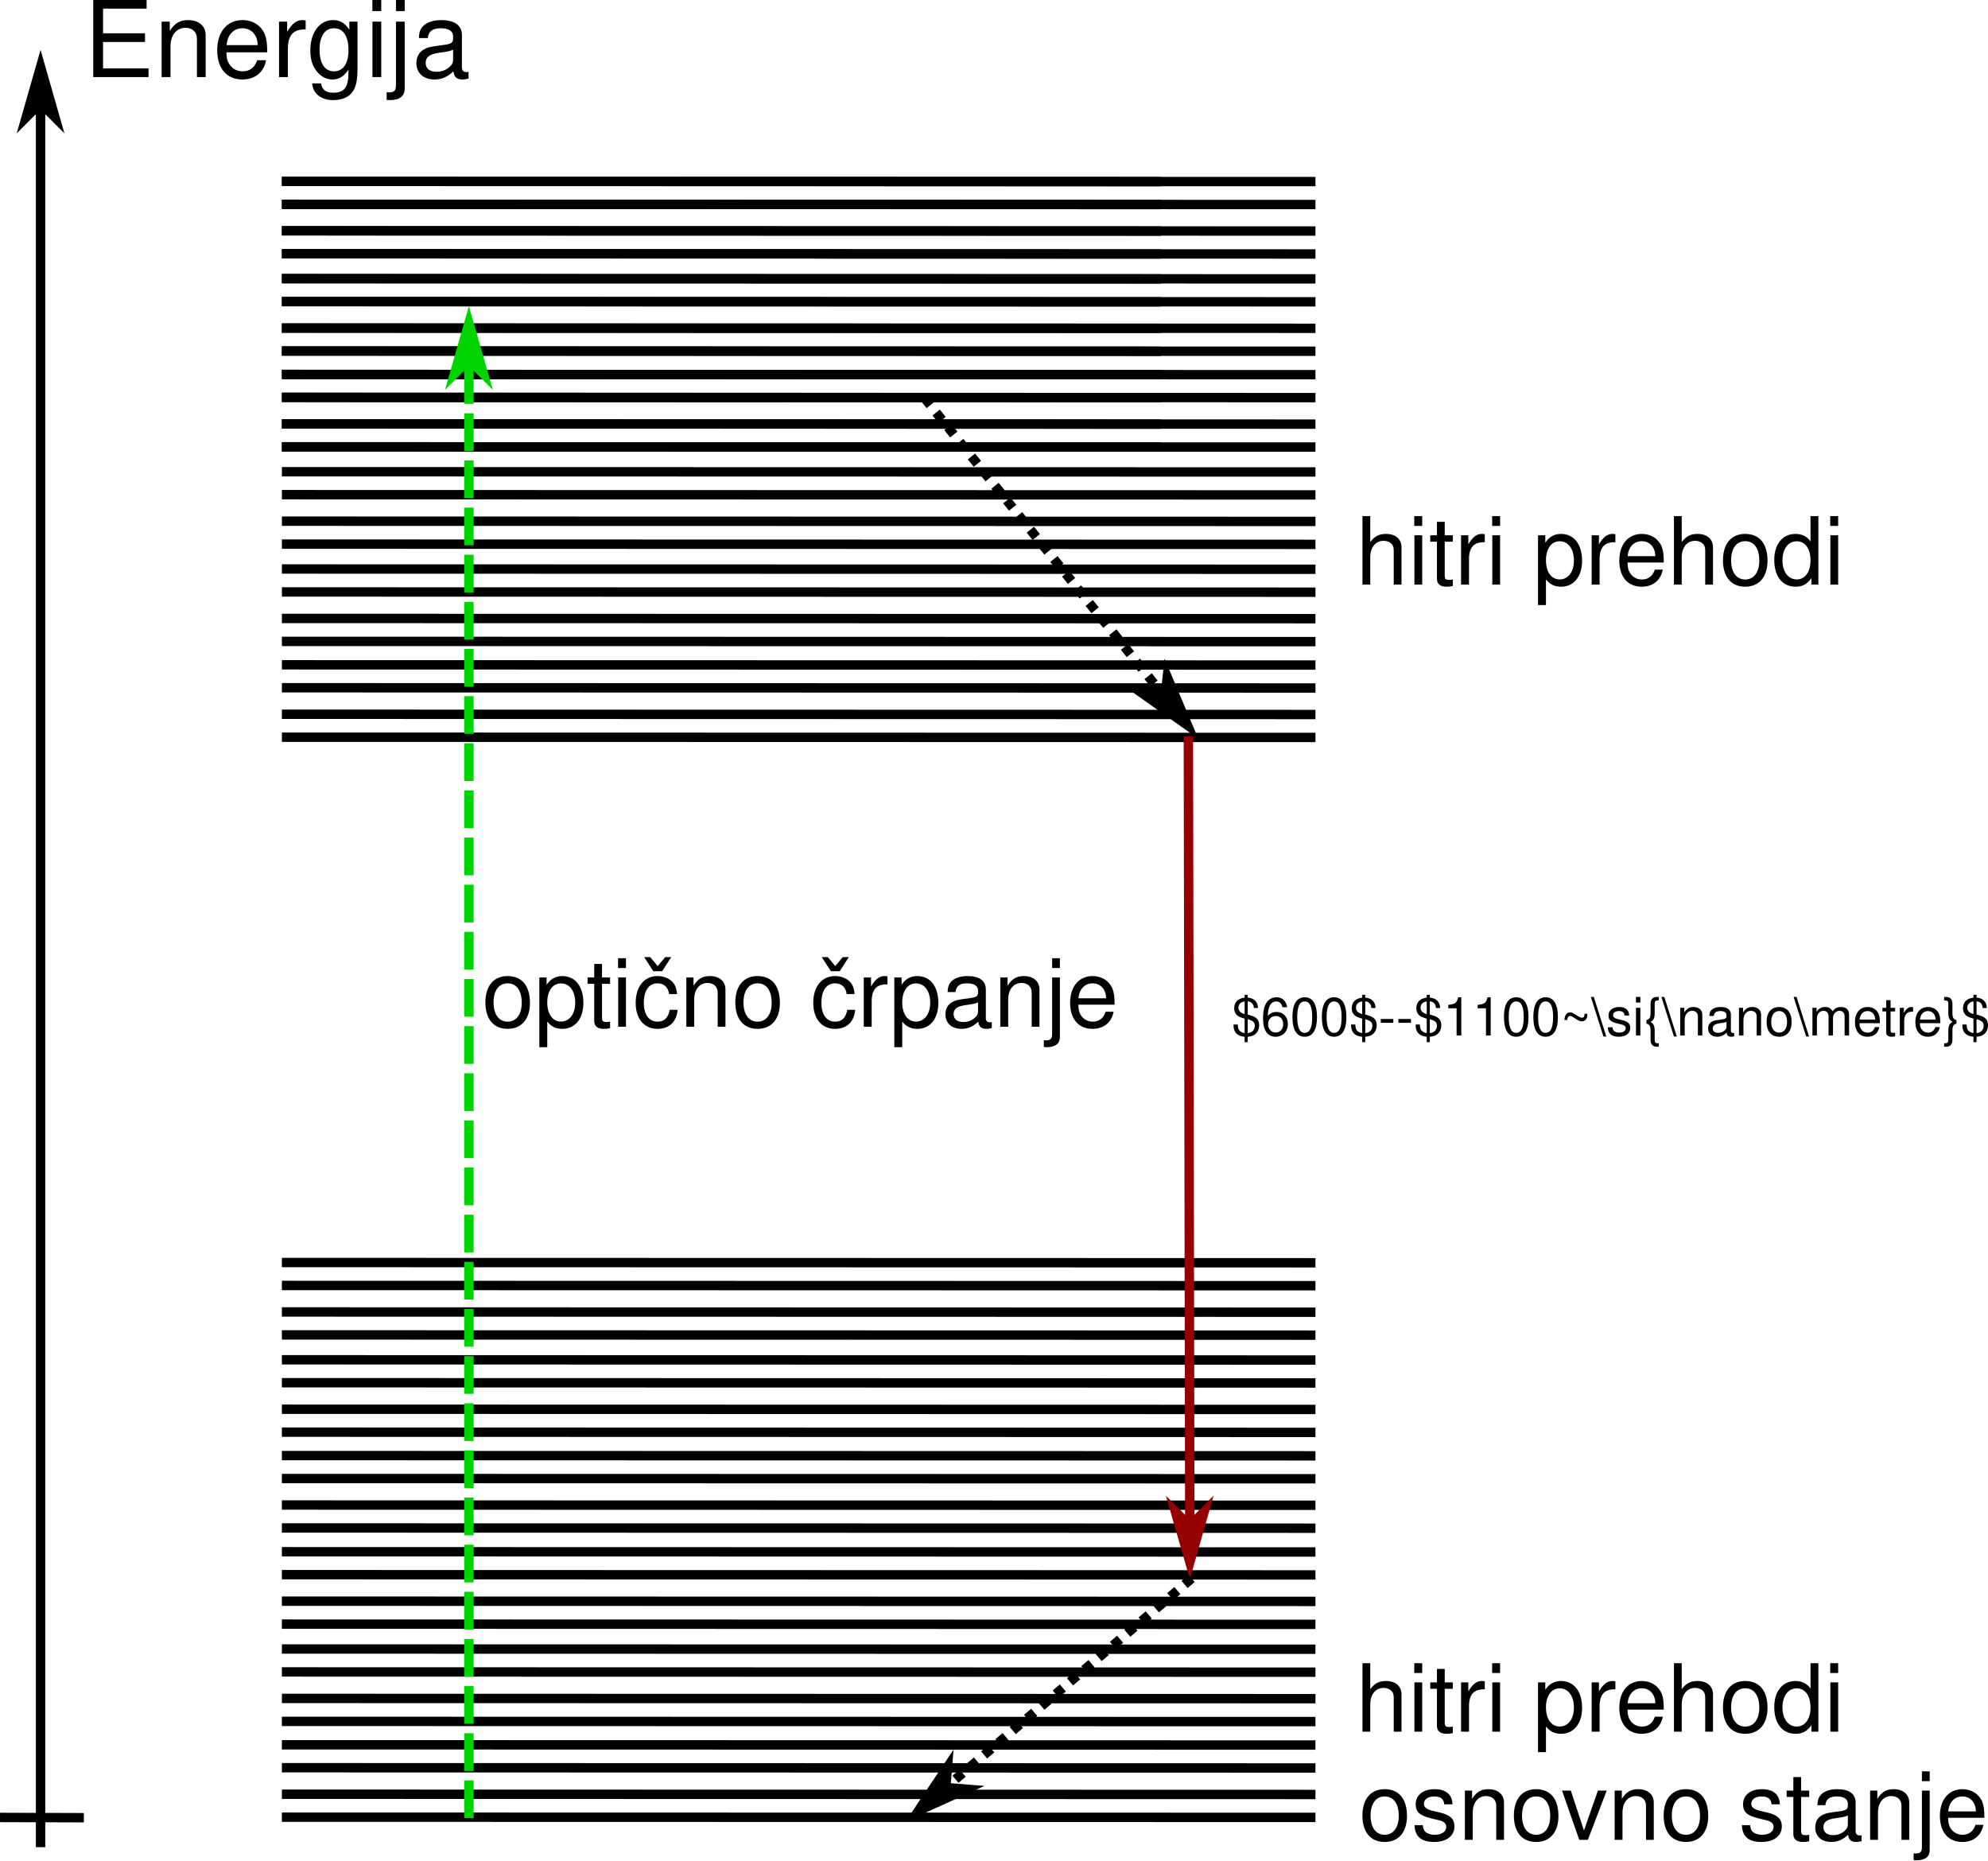
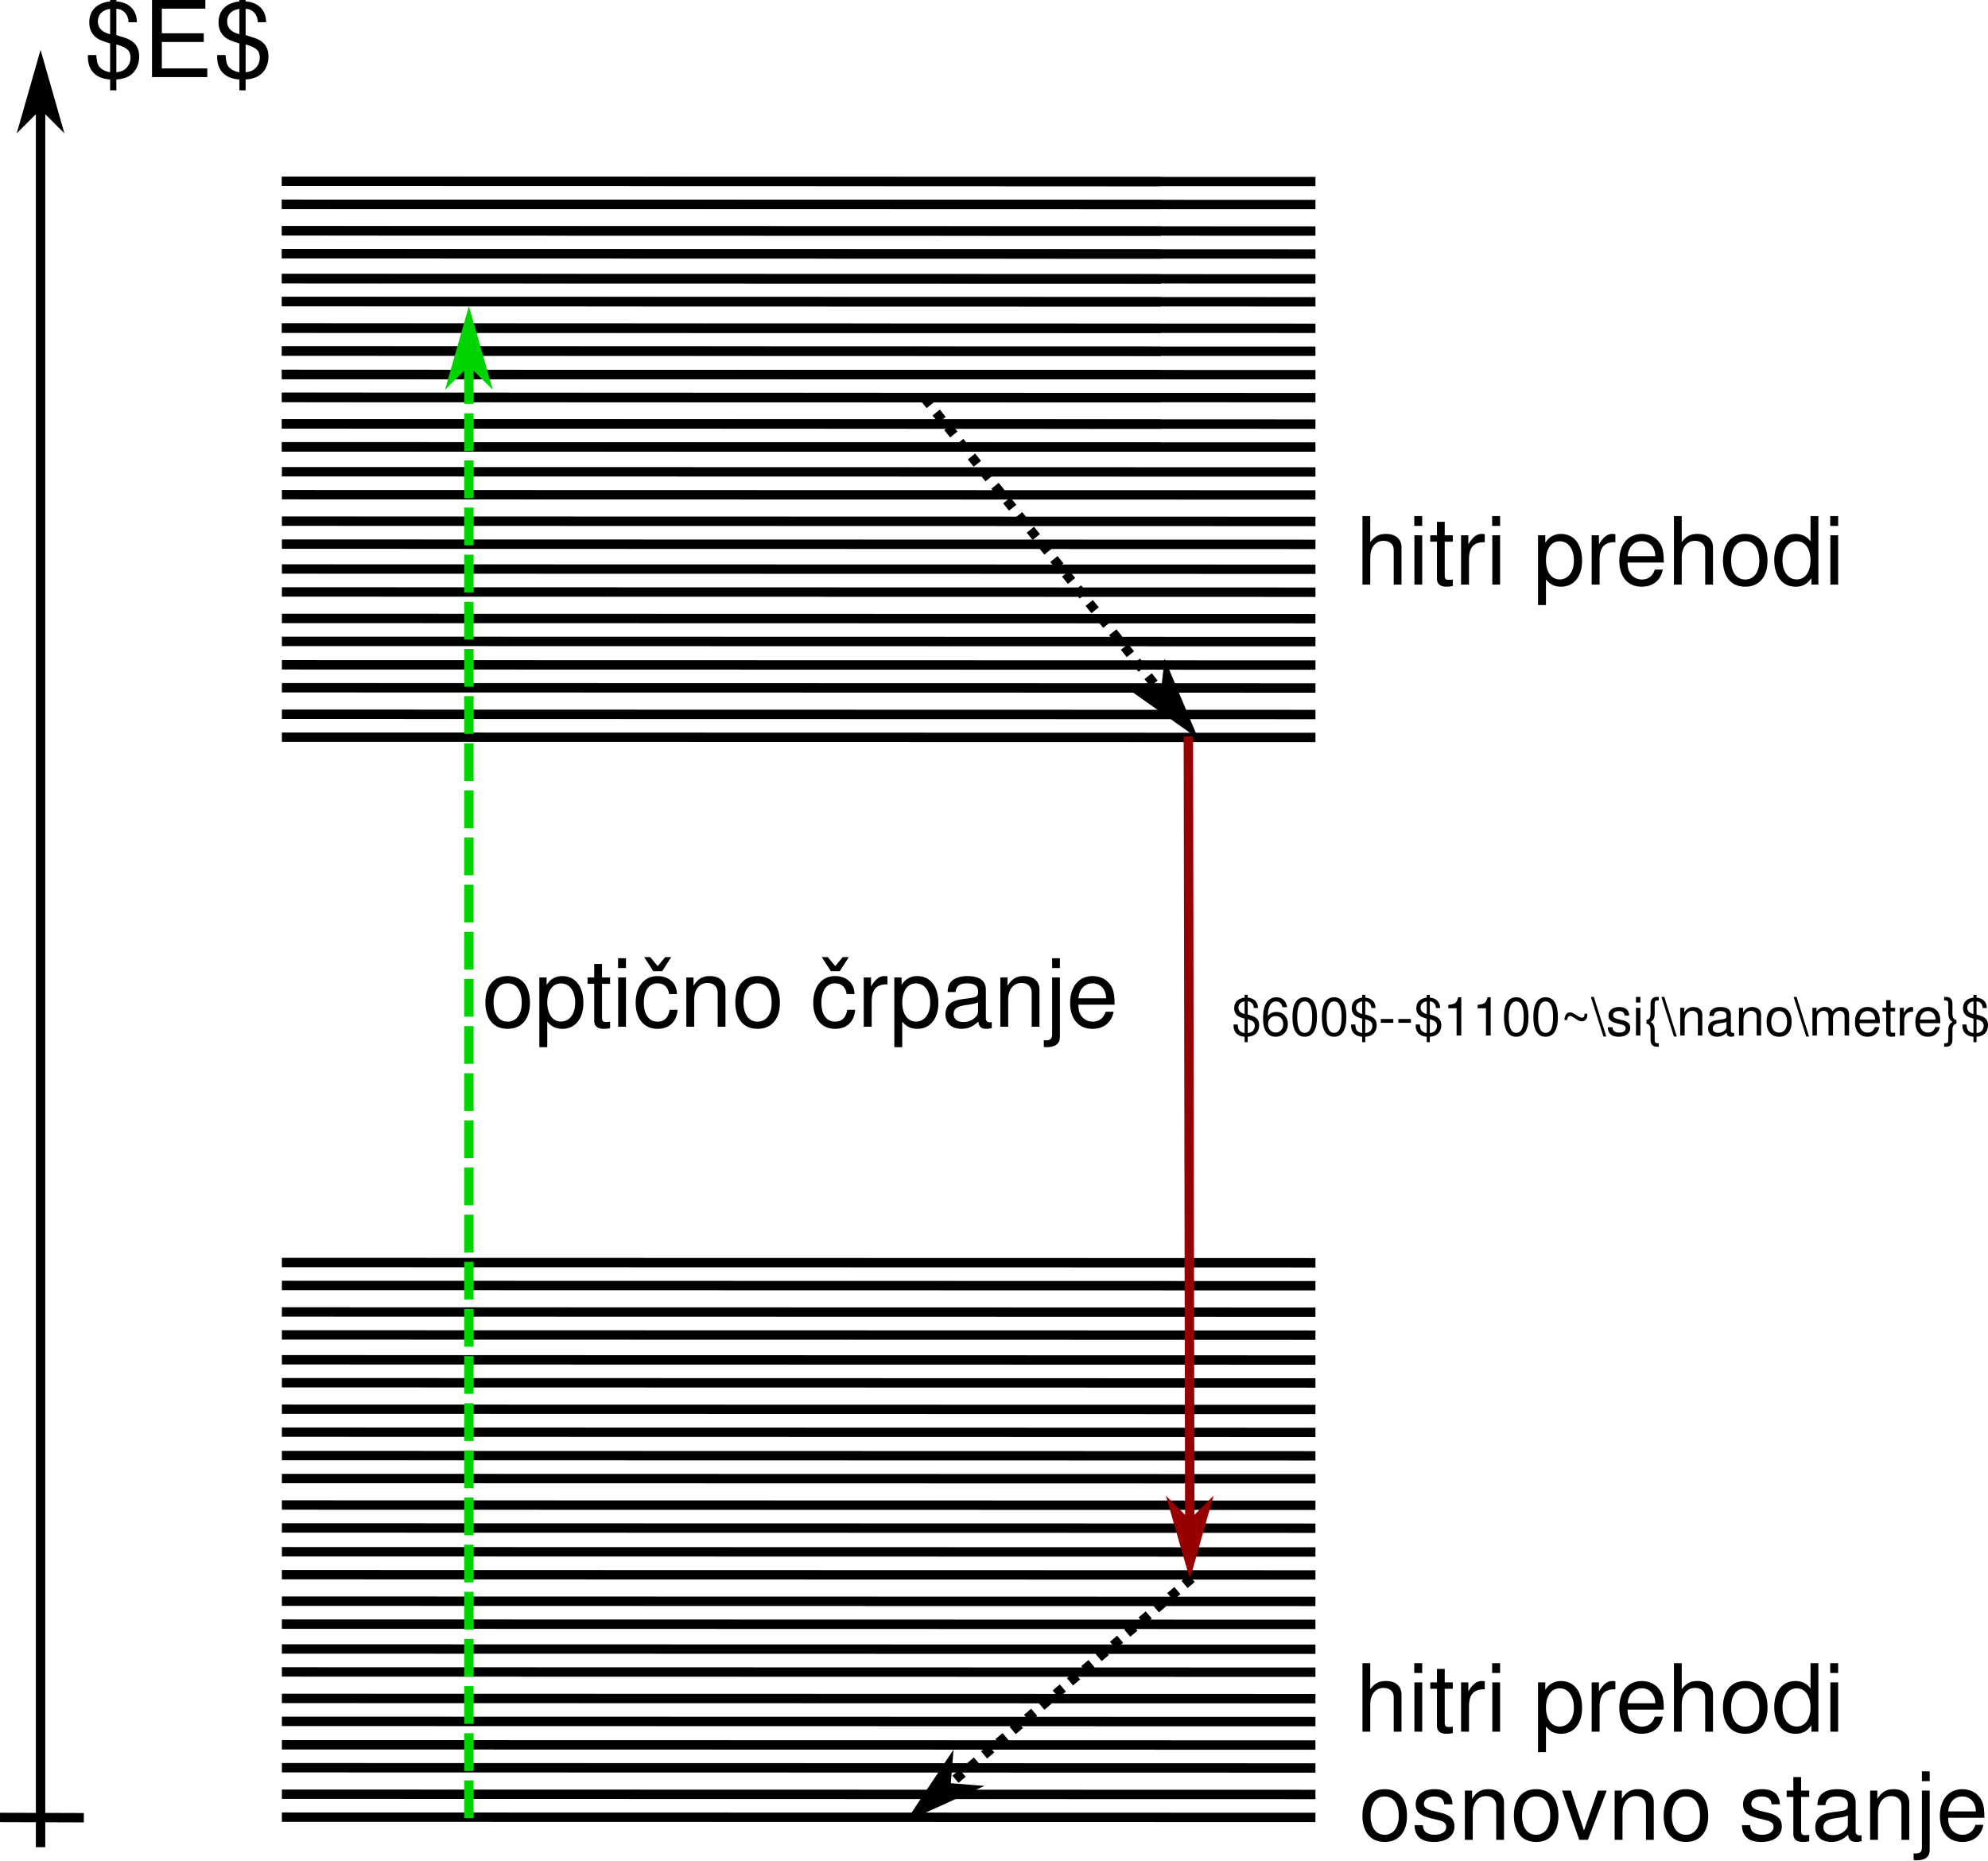
<svg xmlns="http://www.w3.org/2000/svg" width="119.424mm" height="111.74mm" viewBox="0 0 423.156 395.929" id="svg3464" version="1.1">
  <defs id="defs3466">
    <marker orient="auto" refY="0" refX="0" id="Arrow1Mend-0-2-6" style="overflow:visible">
      <path id="path4180-2-2-1" d="M 0,0 5,-5 -12.5,0 5,5 Z" style="fill:#550000;fill-opacity:1;fill-rule:evenodd;stroke:#550000;stroke-width:1pt;stroke-opacity:1" transform="matrix(-0.4,0,0,-0.4,-4,0)" />
    </marker>
    <marker orient="auto" refY="0" refX="0" id="Arrow1Mend-0-2-6-9" style="overflow:visible">
      <path id="path4180-2-2-1-3" d="M 0,0 5,-5 -12.5,0 5,5 Z" style="fill:#23f600;fill-opacity:1;fill-rule:evenodd;stroke:#23f600;stroke-width:1pt;stroke-opacity:1" transform="matrix(-0.4,0,0,-0.4,-4,0)" />
    </marker>
    <marker orient="auto" refY="0" refX="0" id="Arrow1Mend-0-2-6-9-9" style="overflow:visible">
      <path id="path4180-2-2-1-3-4" d="M 0,0 5,-5 -12.5,0 5,5 Z" style="fill:#960000;fill-opacity:1;fill-rule:evenodd;stroke:#960000;stroke-width:1pt;stroke-opacity:1" transform="matrix(-0.4,0,0,-0.4,-4,0)" />
    </marker>
    <marker orient="auto" refY="0" refX="0" id="Arrow1Mend-0-2-6-9-9-0" style="overflow:visible">
      <path id="path4180-2-2-1-3-4-3" d="M 0,0 5,-5 -12.5,0 5,5 Z" style="fill:#000000;fill-opacity:1;fill-rule:evenodd;stroke:#000000;stroke-width:1pt;stroke-opacity:1" transform="matrix(-0.4,0,0,-0.4,-4,0)" />
    </marker>
    <marker orient="auto" refY="0" refX="0" id="Arrow1Mend-0-2-8" style="overflow:visible">
      <path id="path4180-2-2-4" d="M 0,0 5,-5 -12.5,0 5,5 Z" style="fill:#000000;fill-opacity:1;fill-rule:evenodd;stroke:#000000;stroke-width:1pt;stroke-opacity:1" transform="matrix(-0.4,0,0,-0.4,-4,0)" />
    </marker>
    <marker orient="auto" refY="0" refX="0" id="Arrow1Mend-0-2-9" style="overflow:visible">
      <path id="path4180-2-2-7" d="M 0,0 5,-5 -12.5,0 5,5 Z" style="fill:#000000;fill-opacity:1;fill-rule:evenodd;stroke:#000000;stroke-width:1pt;stroke-opacity:1" transform="matrix(-0.4,0,0,-0.4,-4,0)" />
    </marker>
    <marker orient="auto" refY="0" refX="0" id="Arrow1Mend-0-2" style="overflow:visible">
      <path id="path4180-2-2" d="M 0,0 5,-5 -12.5,0 5,5 Z" style="fill:#000000;fill-opacity:1;fill-rule:evenodd;stroke:#000000;stroke-width:1pt;stroke-opacity:1" transform="matrix(-0.4,0,0,-0.4,-4,0)" />
    </marker>
    <marker orient="auto" refY="0" refX="0" id="Arrow1Mend-0" style="overflow:visible">
      <path id="path4180-2" d="M 0,0 5,-5 -12.5,0 5,5 Z" style="fill:#000000;fill-opacity:1;fill-rule:evenodd;stroke:#000000;stroke-width:1pt;stroke-opacity:1" transform="matrix(-0.4,0,0,-0.4,-4,0)" />
    </marker>
    <marker orient="auto" refY="0" refX="0" id="Arrow1Mend-0-7" style="overflow:visible">
      <path id="path4180-2-5" d="M 0,0 5,-5 -12.5,0 5,5 Z" style="fill:#000000;fill-opacity:1;fill-rule:evenodd;stroke:#000000;stroke-width:1pt;stroke-opacity:1" transform="matrix(-0.4,0,0,-0.4,-4,0)" />
    </marker>
    <marker orient="auto" refY="0" refX="0" id="Arrow1Mend" style="overflow:visible">
      <path id="path4180" d="M 0,0 5,-5 -12.5,0 5,5 Z" style="fill:#000000;fill-opacity:1;fill-rule:evenodd;stroke:#000000;stroke-width:1pt;stroke-opacity:1" transform="matrix(-0.4,0,0,-0.4,-4,0)" />
    </marker>
    <marker orient="auto" refY="0" refX="0" id="Arrow1Mend-0-6" style="overflow:visible">
      <path id="path4180-2-7" d="M 0,0 5,-5 -12.5,0 5,5 Z" style="fill:#00d400;fill-opacity:1;fill-rule:evenodd;stroke:#00d400;stroke-width:1pt;stroke-opacity:1" transform="matrix(-0.4,0,0,-0.4,-4,0)" />
    </marker>
    <marker orient="auto" refY="0" refX="0" id="Arrow1Mend-0-6-5" style="overflow:visible">
      <path id="path4180-2-7-3" d="M 0,0 5,-5 -12.5,0 5,5 Z" style="fill:#000000;fill-opacity:1;fill-rule:evenodd;stroke:#000000;stroke-width:1pt;stroke-opacity:1" transform="matrix(-0.4,0,0,-0.4,-4,0)" />
    </marker>
    <marker orient="auto" refY="0" refX="0" id="Arrow1Mend-0-6-56" style="overflow:visible">
      <path id="path4180-2-7-2" d="M 0,0 5,-5 -12.5,0 5,5 Z" style="fill:#000000;fill-opacity:1;fill-rule:evenodd;stroke:#000000;stroke-width:1pt;stroke-opacity:1" transform="matrix(-0.4,0,0,-0.4,-4,0)" />
    </marker>
    <marker orient="auto" refY="0" refX="0" id="Arrow1Mend-0-2-8-1" style="overflow:visible">
      <path id="path4180-2-2-4-2" d="M 0,0 5,-5 -12.5,0 5,5 Z" style="fill:#000000;fill-opacity:1;fill-rule:evenodd;stroke:#000000;stroke-width:1pt;stroke-opacity:1" transform="matrix(-0.4,0,0,-0.4,-4,0)" />
    </marker>
    <marker orient="auto" refY="0" refX="0" id="Arrow1Mend-0-2-8-1-6" style="overflow:visible">
      <path id="path4180-2-2-4-2-2" d="M 0,0 5,-5 -12.5,0 5,5 Z" style="fill:#000000;fill-opacity:1;fill-rule:evenodd;stroke:#000000;stroke-width:1pt;stroke-opacity:1" transform="matrix(-0.4,0,0,-0.4,-4,0)" />
    </marker>
  </defs>
  <g id="layer1" transform="translate(-124.5515,-164.1095)">
    <path style="fill:none;fill-rule:evenodd;stroke:#000000;stroke-width:2;stroke-linecap:butt;stroke-linejoin:miter;stroke-miterlimit:4;stroke-dasharray:none;stroke-opacity:1;marker-end:url(#Arrow1Mend)" d="M 133.186,557.239 V 178.662" id="path4165" />
    <path style="fill:none;fill-rule:evenodd;stroke:#000000;stroke-width:2;stroke-linecap:butt;stroke-linejoin:miter;stroke-miterlimit:4;stroke-dasharray:none;stroke-opacity:1" d="m 124.555,550.916 17.845,0.053" id="path3333-7" />
    <g id="g3825" transform="matrix(1.175984,0,0,0.9999732,-32.4809,0.01316265)" style="stroke:#000000;stroke-opacity:1">
      <g transform="translate(5e-6,257.6493)" id="g3538-9" style="stroke:#000000;stroke-opacity:1">
        <g id="g3494-3" transform="matrix(1.759673,0,0,0.999166,-143.3706,12.19385)" style="stroke:#000000;stroke-opacity:1">
          <path id="path3333-3-6-9-6" d="m 186.355,224.707 106.313,0.053" style="fill:none;fill-rule:evenodd;stroke:#000000;stroke-width:2;stroke-linecap:butt;stroke-linejoin:miter;stroke-miterlimit:4;stroke-dasharray:none;stroke-opacity:1" />
          <path id="path3333-3-6-9-2-06" d="m 186.355,229.593 106.313,0.053" style="fill:none;fill-rule:evenodd;stroke:#000000;stroke-width:2;stroke-linecap:butt;stroke-linejoin:miter;stroke-miterlimit:4;stroke-dasharray:none;stroke-opacity:1" />
          <path id="path3333-3-6-9-7-2" d="m 186.355,235.237 106.313,0.053" style="fill:none;fill-rule:evenodd;stroke:#000000;stroke-width:2;stroke-linecap:butt;stroke-linejoin:miter;stroke-miterlimit:4;stroke-dasharray:none;stroke-opacity:1" />
          <path id="path3333-3-6-9-2-0-6" d="m 186.355,240.123 106.313,0.053" style="fill:none;fill-rule:evenodd;stroke:#000000;stroke-width:2;stroke-linecap:butt;stroke-linejoin:miter;stroke-miterlimit:4;stroke-dasharray:none;stroke-opacity:1" />
        </g>
        <g id="g3494-6-1" transform="matrix(1.759673,0,0,0.999166,-143.3706,32.89288)" style="stroke:#000000;stroke-opacity:1">
          <path id="path3333-3-6-9-75-8" d="m 186.355,224.707 106.313,0.053" style="fill:none;fill-rule:evenodd;stroke:#000000;stroke-width:2;stroke-linecap:butt;stroke-linejoin:miter;stroke-miterlimit:4;stroke-dasharray:none;stroke-opacity:1" />
          <path id="path3333-3-6-9-2-3-7" d="m 186.355,229.593 106.313,0.053" style="fill:none;fill-rule:evenodd;stroke:#000000;stroke-width:2;stroke-linecap:butt;stroke-linejoin:miter;stroke-miterlimit:4;stroke-dasharray:none;stroke-opacity:1" />
          <path id="path3333-3-6-9-7-56-9" d="m 186.355,235.237 106.313,0.053" style="fill:none;fill-rule:evenodd;stroke:#000000;stroke-width:2;stroke-linecap:butt;stroke-linejoin:miter;stroke-miterlimit:4;stroke-dasharray:none;stroke-opacity:1" />
          <path id="path3333-3-6-9-2-0-2-2" d="m 186.355,240.123 106.313,0.053" style="fill:none;fill-rule:evenodd;stroke:#000000;stroke-width:2;stroke-linecap:butt;stroke-linejoin:miter;stroke-miterlimit:4;stroke-dasharray:none;stroke-opacity:1" />
        </g>
        <g id="g3494-6-9-0" transform="matrix(1.759673,0,0,0.999166,-143.3706,53.28112)" style="stroke:#000000;stroke-opacity:1">
          <path id="path3333-3-6-9-75-1-2" d="m 186.355,224.707 106.313,0.053" style="fill:none;fill-rule:evenodd;stroke:#000000;stroke-width:2;stroke-linecap:butt;stroke-linejoin:miter;stroke-miterlimit:4;stroke-dasharray:none;stroke-opacity:1" />
          <path id="path3333-3-6-9-2-3-2-3" d="m 186.355,229.593 106.313,0.053" style="fill:none;fill-rule:evenodd;stroke:#000000;stroke-width:2;stroke-linecap:butt;stroke-linejoin:miter;stroke-miterlimit:4;stroke-dasharray:none;stroke-opacity:1" />
          <path id="path3333-3-6-9-7-56-7-7" d="m 186.355,235.237 106.313,0.053" style="fill:none;fill-rule:evenodd;stroke:#000000;stroke-width:2;stroke-linecap:butt;stroke-linejoin:miter;stroke-miterlimit:4;stroke-dasharray:none;stroke-opacity:1" />
          <path id="path3333-3-6-9-2-0-2-0-5" d="m 186.355,240.123 106.313,0.053" style="fill:none;fill-rule:evenodd;stroke:#000000;stroke-width:2;stroke-linecap:butt;stroke-linejoin:miter;stroke-miterlimit:4;stroke-dasharray:none;stroke-opacity:1" />
        </g>
      </g>
      <g transform="translate(4.5889183e-6,196.097)" id="g3538-9-9" style="stroke:#000000;stroke-opacity:1">
        <g id="g3494-3-2" transform="matrix(1.759673,0,0,0.999166,-143.3706,12.19385)" style="stroke:#000000;stroke-opacity:1">
          <path id="path3333-3-6-9-6-2" d="m 186.355,224.707 106.313,0.053" style="fill:none;fill-rule:evenodd;stroke:#000000;stroke-width:2;stroke-linecap:butt;stroke-linejoin:miter;stroke-miterlimit:4;stroke-dasharray:none;stroke-opacity:1" />
          <path id="path3333-3-6-9-2-06-8" d="m 186.355,229.593 106.313,0.053" style="fill:none;fill-rule:evenodd;stroke:#000000;stroke-width:2;stroke-linecap:butt;stroke-linejoin:miter;stroke-miterlimit:4;stroke-dasharray:none;stroke-opacity:1" />
          <path id="path3333-3-6-9-7-2-9" d="m 186.355,235.237 106.313,0.053" style="fill:none;fill-rule:evenodd;stroke:#000000;stroke-width:2;stroke-linecap:butt;stroke-linejoin:miter;stroke-miterlimit:4;stroke-dasharray:none;stroke-opacity:1" />
          <path id="path3333-3-6-9-2-0-6-7" d="m 186.355,240.123 106.313,0.053" style="fill:none;fill-rule:evenodd;stroke:#000000;stroke-width:2;stroke-linecap:butt;stroke-linejoin:miter;stroke-miterlimit:4;stroke-dasharray:none;stroke-opacity:1" />
        </g>
        <g id="g3494-6-1-3" transform="matrix(1.759673,0,0,0.999166,-143.3706,32.89288)" style="stroke:#000000;stroke-opacity:1">
          <path id="path3333-3-6-9-75-8-6" d="m 186.355,224.707 106.313,0.053" style="fill:none;fill-rule:evenodd;stroke:#000000;stroke-width:2;stroke-linecap:butt;stroke-linejoin:miter;stroke-miterlimit:4;stroke-dasharray:none;stroke-opacity:1" />
          <path id="path3333-3-6-9-2-3-7-1" d="m 186.355,229.593 106.313,0.053" style="fill:none;fill-rule:evenodd;stroke:#000000;stroke-width:2;stroke-linecap:butt;stroke-linejoin:miter;stroke-miterlimit:4;stroke-dasharray:none;stroke-opacity:1" />
          <path id="path3333-3-6-9-7-56-9-2" d="m 186.355,235.237 106.313,0.053" style="fill:none;fill-rule:evenodd;stroke:#000000;stroke-width:2;stroke-linecap:butt;stroke-linejoin:miter;stroke-miterlimit:4;stroke-dasharray:none;stroke-opacity:1" />
          <path id="path3333-3-6-9-2-0-2-2-9" d="m 186.355,240.123 106.313,0.053" style="fill:none;fill-rule:evenodd;stroke:#000000;stroke-width:2;stroke-linecap:butt;stroke-linejoin:miter;stroke-miterlimit:4;stroke-dasharray:none;stroke-opacity:1" />
        </g>
        <g id="g3494-6-9-0-3" transform="matrix(1.759673,0,0,0.999166,-143.3706,53.28112)" style="stroke:#000000;stroke-opacity:1">
          <path id="path3333-3-6-9-75-1-2-1" d="m 186.355,224.707 106.313,0.053" style="fill:none;fill-rule:evenodd;stroke:#000000;stroke-width:2;stroke-linecap:butt;stroke-linejoin:miter;stroke-miterlimit:4;stroke-dasharray:none;stroke-opacity:1" />
          <path id="path3333-3-6-9-2-3-2-3-9" d="m 186.355,229.593 106.313,0.053" style="fill:none;fill-rule:evenodd;stroke:#000000;stroke-width:2;stroke-linecap:butt;stroke-linejoin:miter;stroke-miterlimit:4;stroke-dasharray:none;stroke-opacity:1" />
          <path id="path3333-3-6-9-7-56-7-7-4" d="m 186.355,235.237 106.313,0.053" style="fill:none;fill-rule:evenodd;stroke:#000000;stroke-width:2;stroke-linecap:butt;stroke-linejoin:miter;stroke-miterlimit:4;stroke-dasharray:none;stroke-opacity:1" />
          <path id="path3333-3-6-9-2-0-2-0-5-7" d="m 186.355,240.123 106.313,0.053" style="fill:none;fill-rule:evenodd;stroke:#000000;stroke-width:2;stroke-linecap:butt;stroke-linejoin:miter;stroke-miterlimit:4;stroke-dasharray:none;stroke-opacity:1" />
        </g>
      </g>
    </g>
    <g id="g3906" style="fill:#000000;stroke:#000000;stroke-opacity:1">
      <g transform="matrix(1.759673,0,0,0.999166,-143.3706,-21.80615)" id="g3494" style="fill:#000000;stroke:#000000;stroke-opacity:1">
        <path style="fill:#000000;fill-rule:evenodd;stroke:#000000;stroke-width:2;stroke-linecap:butt;stroke-linejoin:miter;stroke-miterlimit:4;stroke-dasharray:none;stroke-opacity:1" d="m 186.355,224.707 106.313,0.053" id="path3333-3-6-9" />
        <path style="fill:#000000;fill-rule:evenodd;stroke:#000000;stroke-width:2;stroke-linecap:butt;stroke-linejoin:miter;stroke-miterlimit:4;stroke-dasharray:none;stroke-opacity:1" d="m 186.355,229.593 106.313,0.053" id="path3333-3-6-9-2" />
        <path style="fill:#000000;fill-rule:evenodd;stroke:#000000;stroke-width:2;stroke-linecap:butt;stroke-linejoin:miter;stroke-miterlimit:4;stroke-dasharray:none;stroke-opacity:1" d="m 186.355,235.237 106.313,0.053" id="path3333-3-6-9-7" />
        <path style="fill:#000000;fill-rule:evenodd;stroke:#000000;stroke-width:2;stroke-linecap:butt;stroke-linejoin:miter;stroke-miterlimit:4;stroke-dasharray:none;stroke-opacity:1" d="m 186.355,240.123 106.313,0.053" id="path3333-3-6-9-2-0" />
      </g>
      <g transform="matrix(1.759673,0,0,0.999166,-143.3706,-1.107122)" id="g3494-6" style="fill:#000000;stroke:#000000;stroke-opacity:1">
        <path style="fill:#000000;fill-rule:evenodd;stroke:#000000;stroke-width:2;stroke-linecap:butt;stroke-linejoin:miter;stroke-miterlimit:4;stroke-dasharray:none;stroke-opacity:1" d="m 186.355,224.707 106.313,0.053" id="path3333-3-6-9-75" />
        <path style="fill:#000000;fill-rule:evenodd;stroke:#000000;stroke-width:2;stroke-linecap:butt;stroke-linejoin:miter;stroke-miterlimit:4;stroke-dasharray:none;stroke-opacity:1" d="m 186.355,229.593 106.313,0.053" id="path3333-3-6-9-2-3" />
        <path style="fill:#000000;fill-rule:evenodd;stroke:#000000;stroke-width:2;stroke-linecap:butt;stroke-linejoin:miter;stroke-miterlimit:4;stroke-dasharray:none;stroke-opacity:1" d="m 186.355,235.237 106.313,0.053" id="path3333-3-6-9-7-56" />
        <path style="fill:#000000;fill-rule:evenodd;stroke:#000000;stroke-width:2;stroke-linecap:butt;stroke-linejoin:miter;stroke-miterlimit:4;stroke-dasharray:none;stroke-opacity:1" d="m 186.355,240.123 106.313,0.053" id="path3333-3-6-9-2-0-2" />
      </g>
      <g transform="matrix(1.759673,0,0,0.999166,-143.3706,19.28112)" id="g3494-6-9" style="fill:#000000;stroke:#000000;stroke-opacity:1">
        <path style="fill:#000000;fill-rule:evenodd;stroke:#000000;stroke-width:2;stroke-linecap:butt;stroke-linejoin:miter;stroke-miterlimit:4;stroke-dasharray:none;stroke-opacity:1" d="m 186.355,224.707 106.313,0.053" id="path3333-3-6-9-75-1" />
        <path style="fill:#000000;fill-rule:evenodd;stroke:#000000;stroke-width:2;stroke-linecap:butt;stroke-linejoin:miter;stroke-miterlimit:4;stroke-dasharray:none;stroke-opacity:1" d="m 186.355,229.593 106.313,0.053" id="path3333-3-6-9-2-3-2" />
        <path style="fill:#000000;fill-rule:evenodd;stroke:#000000;stroke-width:2;stroke-linecap:butt;stroke-linejoin:miter;stroke-miterlimit:4;stroke-dasharray:none;stroke-opacity:1" d="m 186.355,235.237 106.313,0.053" id="path3333-3-6-9-7-56-7" />
        <path style="fill:#000000;fill-rule:evenodd;stroke:#000000;stroke-width:2;stroke-linecap:butt;stroke-linejoin:miter;stroke-miterlimit:4;stroke-dasharray:none;stroke-opacity:1" d="m 186.355,240.123 106.313,0.053" id="path3333-3-6-9-2-0-2-0" />
      </g>
      <g id="g3675" transform="matrix(1.175984,0,0,1.000158,-32.47813,-34.04687)" style="fill:#000000;stroke:#000000;stroke-opacity:1">
        <g transform="matrix(1.759673,0,0,0.999166,-143.3706,12.19385)" id="g3677" style="fill:#000000;stroke:#000000;stroke-opacity:1">
          <path style="fill:#000000;fill-rule:evenodd;stroke:#000000;stroke-width:2;stroke-linecap:butt;stroke-linejoin:miter;stroke-miterlimit:4;stroke-dasharray:none;stroke-opacity:1" d="m 186.355,224.707 106.313,0.053" id="path3679" />
          <path style="fill:#000000;fill-rule:evenodd;stroke:#000000;stroke-width:2;stroke-linecap:butt;stroke-linejoin:miter;stroke-miterlimit:4;stroke-dasharray:none;stroke-opacity:1" d="m 186.355,229.593 106.313,0.053" id="path3681" />
          <path style="fill:#000000;fill-rule:evenodd;stroke:#000000;stroke-width:2;stroke-linecap:butt;stroke-linejoin:miter;stroke-miterlimit:4;stroke-dasharray:none;stroke-opacity:1" d="m 186.355,235.237 106.313,0.053" id="path3683" />
          <path style="fill:#000000;fill-rule:evenodd;stroke:#000000;stroke-width:2;stroke-linecap:butt;stroke-linejoin:miter;stroke-miterlimit:4;stroke-dasharray:none;stroke-opacity:1" d="m 186.355,240.123 106.313,0.053" id="path3685" />
        </g>
        <g transform="matrix(1.759673,0,0,0.999166,-143.3706,32.89288)" id="g3687" style="fill:#000000;stroke:#000000;stroke-opacity:1">
          <path style="fill:#000000;fill-rule:evenodd;stroke:#000000;stroke-width:2;stroke-linecap:butt;stroke-linejoin:miter;stroke-miterlimit:4;stroke-dasharray:none;stroke-opacity:1" d="m 186.355,224.707 106.313,0.053" id="path3689" />
          <path style="fill:#000000;fill-rule:evenodd;stroke:#000000;stroke-width:2;stroke-linecap:butt;stroke-linejoin:miter;stroke-miterlimit:4;stroke-dasharray:none;stroke-opacity:1" d="m 186.355,229.593 106.313,0.053" id="path3691" />
          <path style="fill:#000000;fill-rule:evenodd;stroke:#000000;stroke-width:2;stroke-linecap:butt;stroke-linejoin:miter;stroke-miterlimit:4;stroke-dasharray:none;stroke-opacity:1" d="m 186.355,235.237 106.313,0.053" id="path3693" />
          <path style="fill:#000000;fill-rule:evenodd;stroke:#000000;stroke-width:2;stroke-linecap:butt;stroke-linejoin:miter;stroke-miterlimit:4;stroke-dasharray:none;stroke-opacity:1" d="m 186.355,240.123 106.313,0.053" id="path3695" />
        </g>
        <g transform="matrix(1.759673,0,0,0.999166,-143.3706,53.28112)" id="g3697" style="fill:#000000;stroke:#000000;stroke-opacity:1">
          <path style="fill:#000000;fill-rule:evenodd;stroke:#000000;stroke-width:2;stroke-linecap:butt;stroke-linejoin:miter;stroke-miterlimit:4;stroke-dasharray:none;stroke-opacity:1" d="m 186.355,224.707 106.313,0.053" id="path3699" />
          <path style="fill:#000000;fill-rule:evenodd;stroke:#000000;stroke-width:2;stroke-linecap:butt;stroke-linejoin:miter;stroke-miterlimit:4;stroke-dasharray:none;stroke-opacity:1" d="m 186.355,229.593 106.313,0.053" id="path3701" />
          <path style="fill:#000000;fill-rule:evenodd;stroke:#000000;stroke-width:2;stroke-linecap:butt;stroke-linejoin:miter;stroke-miterlimit:4;stroke-dasharray:none;stroke-opacity:1" d="m 186.355,235.237 106.313,0.053" id="path3703" />
          <path style="fill:#000000;fill-rule:evenodd;stroke:#000000;stroke-width:2;stroke-linecap:butt;stroke-linejoin:miter;stroke-miterlimit:4;stroke-dasharray:none;stroke-opacity:1" d="m 186.355,240.123 106.313,0.053" id="path3705" />
        </g>
      </g>
      <g id="g3675-8" transform="matrix(1.175984,0,0,1.000158,-32.47813,27.75571)" style="fill:#000000;stroke:#000000;stroke-opacity:1">
        <g transform="matrix(1.759673,0,0,0.999166,-143.3706,12.19385)" id="g3677-4" style="fill:#000000;stroke:#000000;stroke-opacity:1">
          <path style="fill:#000000;fill-rule:evenodd;stroke:#000000;stroke-width:2;stroke-linecap:butt;stroke-linejoin:miter;stroke-miterlimit:4;stroke-dasharray:none;stroke-opacity:1" d="m 186.355,224.707 106.313,0.053" id="path3679-5" />
          <path style="fill:#000000;fill-rule:evenodd;stroke:#000000;stroke-width:2;stroke-linecap:butt;stroke-linejoin:miter;stroke-miterlimit:4;stroke-dasharray:none;stroke-opacity:1" d="m 186.355,229.593 106.313,0.053" id="path3681-0" />
          <path style="fill:#000000;fill-rule:evenodd;stroke:#000000;stroke-width:2;stroke-linecap:butt;stroke-linejoin:miter;stroke-miterlimit:4;stroke-dasharray:none;stroke-opacity:1" d="m 186.355,235.237 106.313,0.053" id="path3683-3" />
          <path style="fill:#000000;fill-rule:evenodd;stroke:#000000;stroke-width:2;stroke-linecap:butt;stroke-linejoin:miter;stroke-miterlimit:4;stroke-dasharray:none;stroke-opacity:1" d="m 186.355,240.123 106.313,0.053" id="path3685-6" />
        </g>
        <g transform="matrix(1.759673,0,0,0.999166,-143.3706,32.89288)" id="g3687-1" style="fill:#000000;stroke:#000000;stroke-opacity:1">
          <path style="fill:#000000;fill-rule:evenodd;stroke:#000000;stroke-width:2;stroke-linecap:butt;stroke-linejoin:miter;stroke-miterlimit:4;stroke-dasharray:none;stroke-opacity:1" d="m 186.355,224.707 106.313,0.053" id="path3689-0" />
          <path style="fill:#000000;fill-rule:evenodd;stroke:#000000;stroke-width:2;stroke-linecap:butt;stroke-linejoin:miter;stroke-miterlimit:4;stroke-dasharray:none;stroke-opacity:1" d="m 186.355,229.593 106.313,0.053" id="path3691-6" />
          <path style="fill:#000000;fill-rule:evenodd;stroke:#000000;stroke-width:2;stroke-linecap:butt;stroke-linejoin:miter;stroke-miterlimit:4;stroke-dasharray:none;stroke-opacity:1" d="m 186.355,235.237 106.313,0.053" id="path3693-3" />
          <path style="fill:#000000;fill-rule:evenodd;stroke:#000000;stroke-width:2;stroke-linecap:butt;stroke-linejoin:miter;stroke-miterlimit:4;stroke-dasharray:none;stroke-opacity:1" d="m 186.355,240.123 106.313,0.053" id="path3695-2" />
        </g>
        <g transform="matrix(1.759673,0,0,0.999166,-143.3706,53.28112)" id="g3697-0" style="fill:#000000;stroke:#000000;stroke-opacity:1">
          <path style="fill:#000000;fill-rule:evenodd;stroke:#000000;stroke-width:2;stroke-linecap:butt;stroke-linejoin:miter;stroke-miterlimit:4;stroke-dasharray:none;stroke-opacity:1" d="m 186.355,224.707 106.313,0.053" id="path3699-6" />
          <path style="fill:#000000;fill-rule:evenodd;stroke:#000000;stroke-width:2;stroke-linecap:butt;stroke-linejoin:miter;stroke-miterlimit:4;stroke-dasharray:none;stroke-opacity:1" d="m 186.355,229.593 106.313,0.053" id="path3701-1" />
          <path style="fill:#000000;fill-rule:evenodd;stroke:#000000;stroke-width:2;stroke-linecap:butt;stroke-linejoin:miter;stroke-miterlimit:4;stroke-dasharray:none;stroke-opacity:1" d="m 186.355,235.237 106.313,0.053" id="path3703-5" />
          <path style="fill:#000000;fill-rule:evenodd;stroke:#000000;stroke-width:2;stroke-linecap:butt;stroke-linejoin:miter;stroke-miterlimit:4;stroke-dasharray:none;stroke-opacity:1" d="m 186.355,240.123 106.313,0.053" id="path3705-5" />
        </g>
      </g>
    </g>
    <path style="fill:#960000;fill-opacity:1;fill-rule:evenodd;stroke:#960000;stroke-width:2;stroke-linecap:butt;stroke-linejoin:miter;stroke-miterlimit:4;stroke-dasharray:none;stroke-dashoffset:0;stroke-opacity:1;marker-end:url(#Arrow1Mend-0-2-6-9-9)" d="m 377.502,320.82 0.316,175.441" id="path4165-3-8-2-1-7" />
    <path style="fill:#000000;fill-rule:evenodd;stroke:#000000;stroke-width:2;stroke-linecap:butt;stroke-linejoin:miter;stroke-miterlimit:4;stroke-dasharray:2, 2;stroke-dashoffset:0;stroke-opacity:1;marker-end:url(#Arrow1Mend-0-2-8-1-6)" d="m 321.31,248.789 55.829,69.45" id="path4165-3-8-5-6" />
    <path style="fill:none;fill-rule:evenodd;stroke:#000000;stroke-width:2;stroke-linecap:butt;stroke-linejoin:miter;stroke-miterlimit:4;stroke-dasharray:2, 2;stroke-dashoffset:0;stroke-opacity:1;marker-end:url(#Arrow1Mend-0-2-8-1)" d="m 378.213,500.036 -57.943,49.26" id="path4165-3-8-5" />
    <path style="fill:none;fill-rule:evenodd;stroke:#00d400;stroke-width:2.007;stroke-linecap:butt;stroke-linejoin:miter;stroke-miterlimit:4;stroke-dasharray:8.026, 2.007;stroke-dashoffset:0;stroke-opacity:1;marker-end:url(#Arrow1Mend-0-6)" d="M 224.36,551.053 V 233.217" id="path4165-3" />
    <text xml:space="preserve" style="font-style:normal;font-variant:normal;font-weight:normal;font-stretch:normal;line-height:0%;font-family:'Nimbus Sans L';-inkscape-font-specification:Sans;letter-spacing:0px;word-spacing:0px;fill:#000000;fill-opacity:1;stroke:none;stroke-width:1px;stroke-linecap:butt;stroke-linejoin:miter;stroke-opacity:1" x="142.366" y="180.512" id="text12643">
-       <tspan id="tspan12645" x="142.366" y="180.512" style="font-size:22.5px;line-height:1.25">Energija</tspan>
+       <tspan id="tspan12645" x="142.366" y="180.512" style="font-size:22.5px;line-height:1.25">$E$</tspan>
    </text>
    <text xml:space="preserve" style="font-style:normal;font-variant:normal;font-weight:normal;font-stretch:normal;line-height:0%;font-family:'Nimbus Sans L';-inkscape-font-specification:Sans;letter-spacing:0px;word-spacing:0px;fill:#000000;fill-opacity:1;stroke:none;stroke-width:1px;stroke-linecap:butt;stroke-linejoin:miter;stroke-opacity:1" x="413.832" y="555.679" id="text12731">
      <tspan id="tspan12733" x="413.832" y="555.679" style="font-size:20px;line-height:1.25">osnovno stanje</tspan>
    </text>
    <text xml:space="preserve" style="font-style:normal;font-variant:normal;font-weight:normal;font-stretch:normal;line-height:0%;font-family:'Nimbus Sans L';-inkscape-font-specification:Sans;letter-spacing:0px;word-spacing:0px;fill:#000000;fill-opacity:1;stroke:none;stroke-width:1px;stroke-linecap:butt;stroke-linejoin:miter;stroke-opacity:1" x="227.152" y="382.627" id="text12647-1-6-2-5">
      <tspan x="227.152" y="382.627" style="font-size:20px;line-height:1.25" id="tspan12743">optično črpanje</tspan>
    </text>
    <text xml:space="preserve" style="font-style:normal;font-variant:normal;font-weight:normal;font-stretch:normal;line-height:0%;font-family:'Nimbus Sans L';-inkscape-font-specification:Sans;letter-spacing:0px;word-spacing:0px;fill:#000000;fill-opacity:1;stroke:none;stroke-width:1px;stroke-linecap:butt;stroke-linejoin:miter;stroke-opacity:1" x="413.152" y="532.653" id="text12647-1-6-2-5-8">
      <tspan x="413.152" y="532.653" style="font-size:20px;line-height:1.25" id="tspan12743-8">hitri prehodi</tspan>
    </text>
    <text xml:space="preserve" style="font-style:normal;font-variant:normal;font-weight:normal;font-stretch:normal;line-height:0%;font-family:'Nimbus Sans L';-inkscape-font-specification:Sans;letter-spacing:0px;word-spacing:0px;fill:#000000;fill-opacity:1;stroke:none;stroke-width:1px;stroke-linecap:butt;stroke-linejoin:miter;stroke-opacity:1" x="413.152" y="288.524" id="text12647-1-6-2-5-8-4">
      <tspan x="413.152" y="288.524" style="font-size:20px;line-height:1.25" id="tspan12743-8-7">hitri prehodi</tspan>
    </text>
    <text xml:space="preserve" style="font-style:normal;font-variant:normal;font-weight:normal;font-stretch:normal;line-height:0%;font-family:'Nimbus Sans L';-inkscape-font-specification:Sans;letter-spacing:0px;word-spacing:0px;fill:#000000;fill-opacity:1;stroke:none;stroke-width:1px;stroke-linecap:butt;stroke-linejoin:miter;stroke-opacity:1" x="386.664" y="384.49" id="text12647-1-6-2-5-8-4-6">
      <tspan x="386.664" y="384.49" style="font-size:11.25px;line-height:1.25" id="tspan12743-8-7-5">$600$--$1100~\si{\nano\metre}$</tspan>
    </text>
+     <text xml:space="preserve" style="font-style:normal;font-weight:normal;font-size:37.5px;line-height:1.25;font-family:sans-serif;letter-spacing:0px;word-spacing:0px;fill:#000000;fill-opacity:1;stroke:none;stroke-width:0.938" x="595.618" y="366.681" id="text157">
+       <tspan x="595.618" y="399.86" style="stroke-width:0.938" id="tspan159" />
+     </text>
  </g>
</svg>
